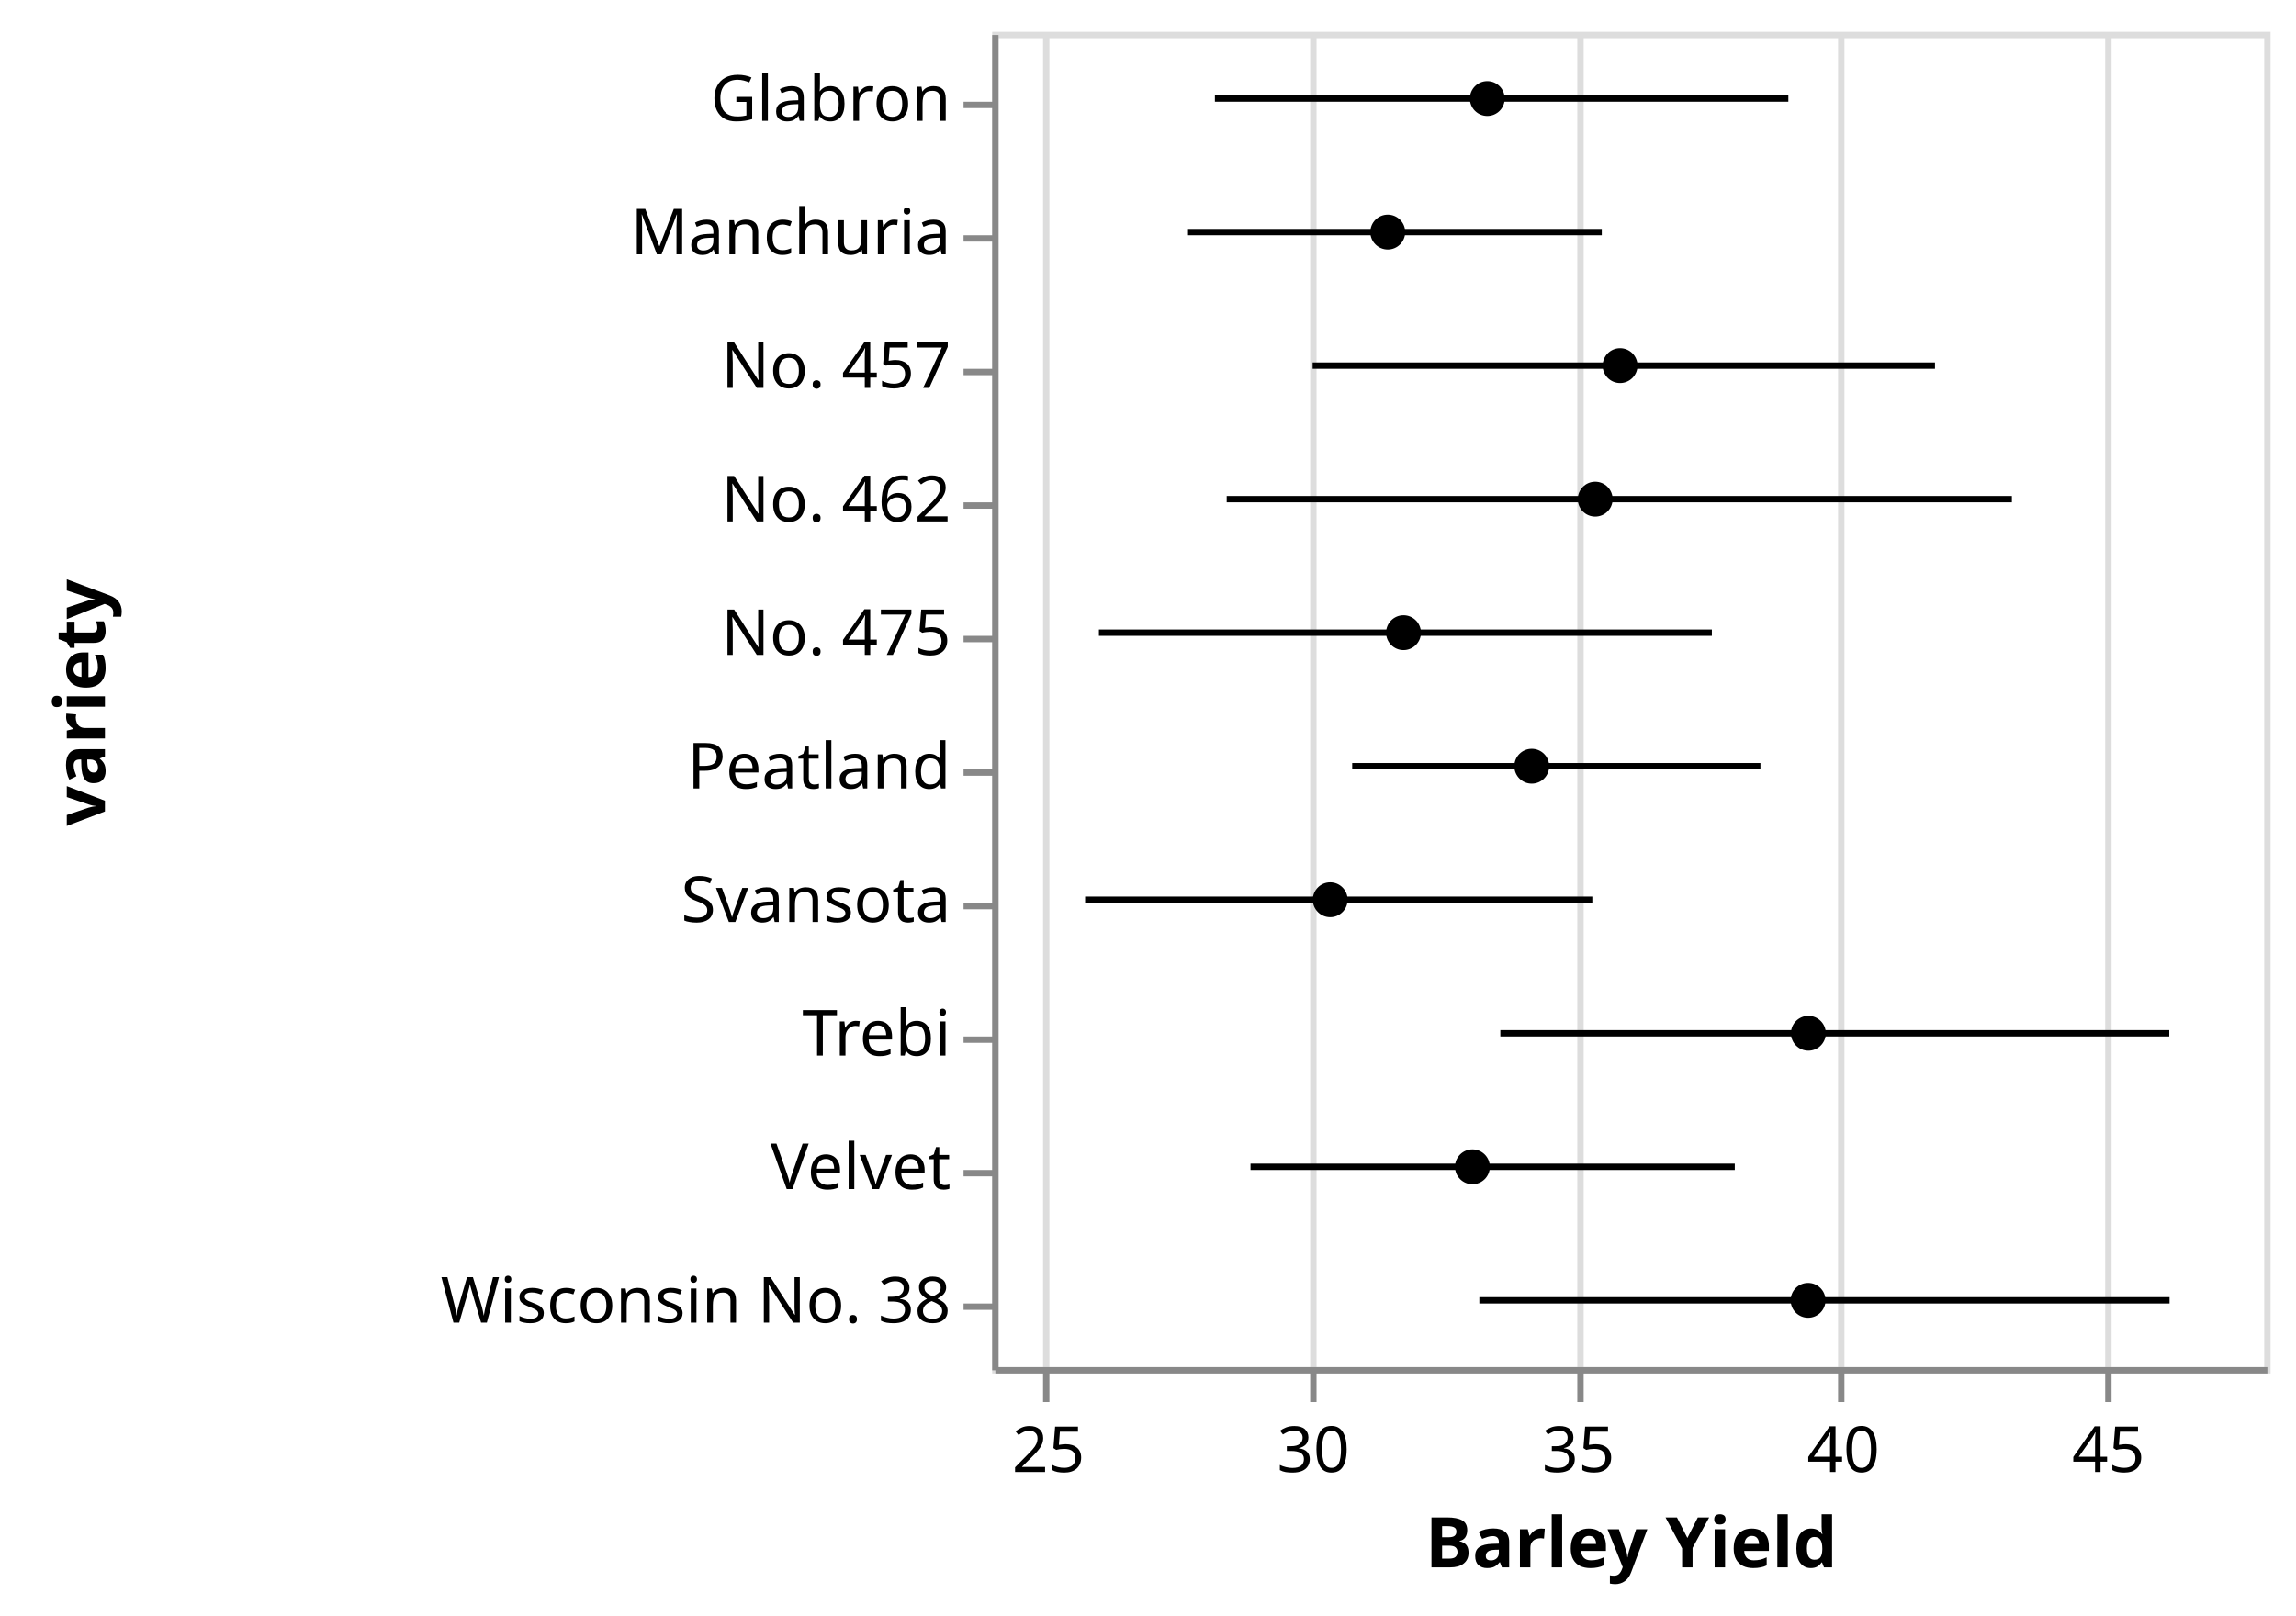
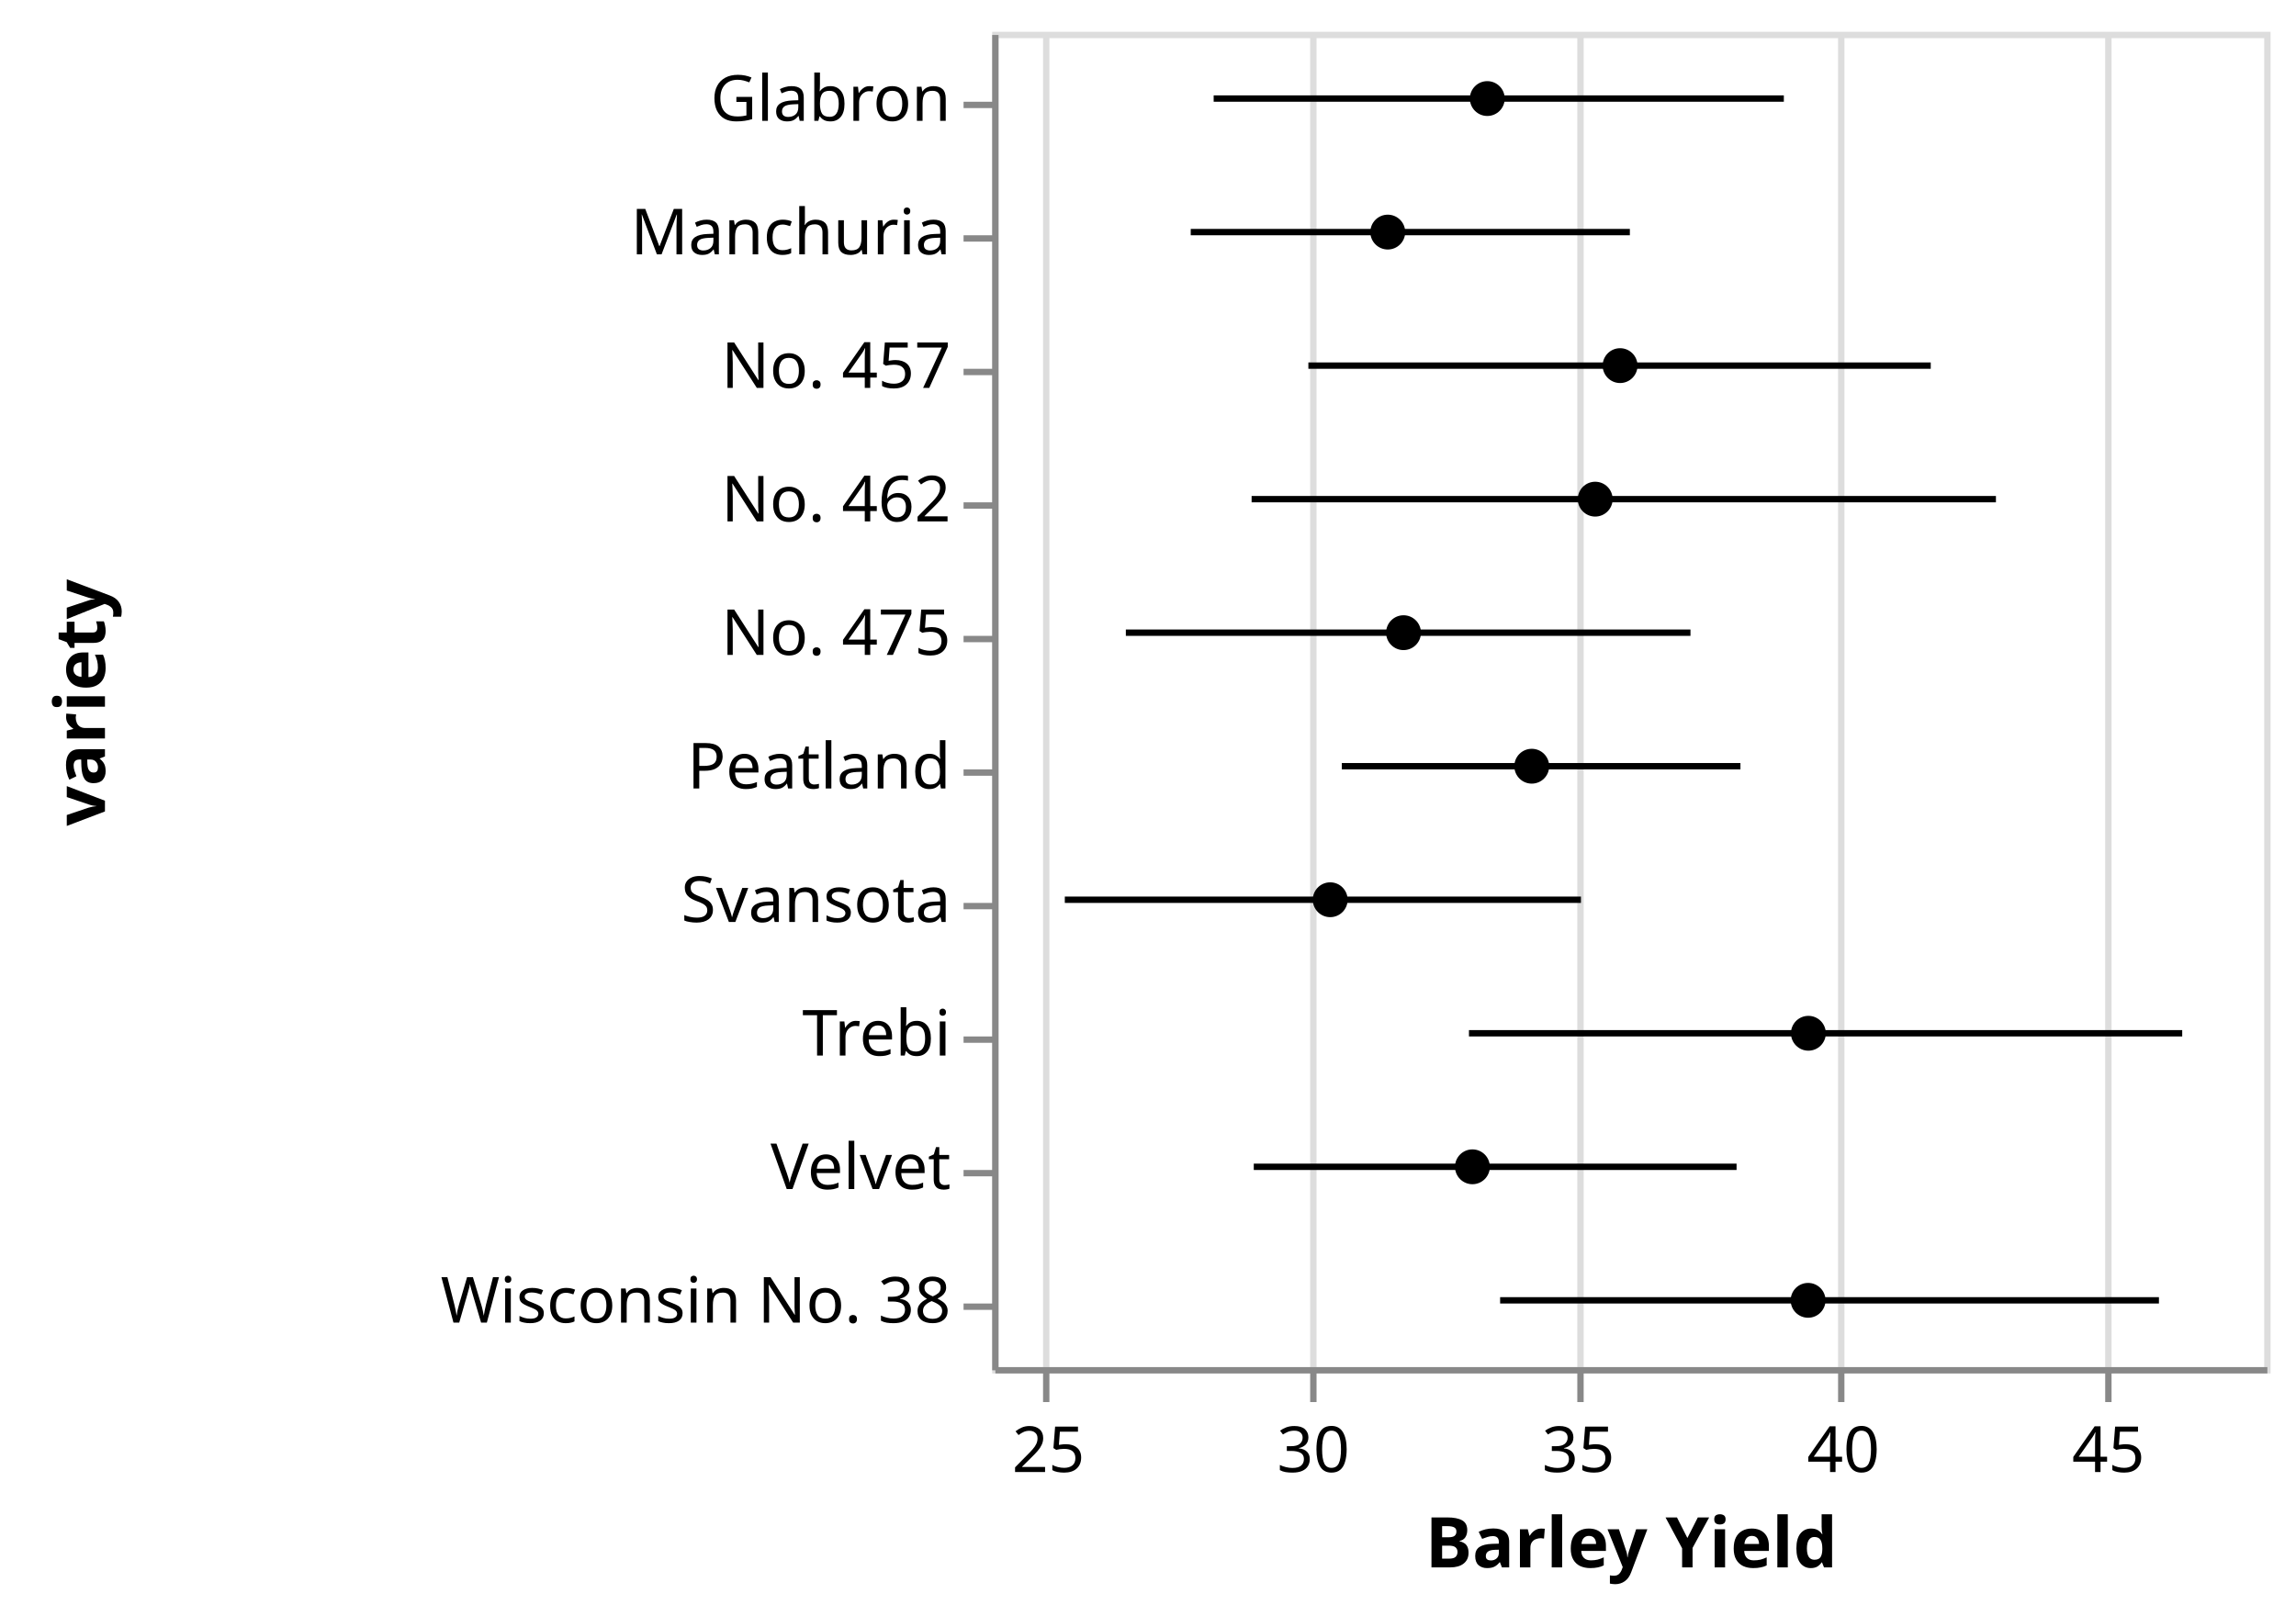
<svg xmlns="http://www.w3.org/2000/svg" class="marks" width="361" height="254" viewBox="0 0 361 254" version="1.1">
  <g transform="translate(156,5)">
    <g class="mark-group role-frame root">
      <g transform="translate(0,0)">
        <path class="background" d="M0.5,0.5h200v210h-200Z" style="fill: transparent; stroke: #ddd;" />
        <g>
          <g class="mark-group role-axis">
            <g transform="translate(0.5,210.5)">
              <path class="background" d="M0,0h0v0h0Z" style="pointer-events: none; fill: none;" />
              <g>
                <g class="mark-rule role-axis-grid" style="pointer-events: none;">
                  <line transform="translate(8,0)" x2="0" y2="-210" style="fill: none; stroke: #ddd; stroke-width: 1; stroke-dasharray: ; opacity: 1;" />
                  <line transform="translate(50,0)" x2="0" y2="-210" style="fill: none; stroke: #ddd; stroke-width: 1; stroke-dasharray: ; opacity: 1;" />
                  <line transform="translate(92,0)" x2="0" y2="-210" style="fill: none; stroke: #ddd; stroke-width: 1; stroke-dasharray: ; opacity: 1;" />
                  <line transform="translate(133,0)" x2="0" y2="-210" style="fill: none; stroke: #ddd; stroke-width: 1; stroke-dasharray: ; opacity: 1;" />
                  <line transform="translate(175,0)" x2="0" y2="-210" style="fill: none; stroke: #ddd; stroke-width: 1; stroke-dasharray: ; opacity: 1;" />
                </g>
              </g>
            </g>
          </g>
          <g class="mark-symbol role-mark layer_0_marks">
            <path transform="translate(62.19908,31.5)" d="M2.739,0A2.739,2.739,0,1,1,-2.739,0A2.739,2.739,0,1,1,2.739,0" style="fill: black; stroke-width: 2;" />
            <path transform="translate(77.84722,10.5)" d="M2.739,0A2.739,2.739,0,1,1,-2.739,0A2.739,2.739,0,1,1,2.739,0" style="fill: black; stroke-width: 2;" />
            <path transform="translate(53.14815,136.5)" d="M2.739,0A2.739,2.739,0,1,1,-2.739,0A2.739,2.739,0,1,1,2.739,0" style="fill: black; stroke-width: 2;" />
            <path transform="translate(75.50924,178.5)" d="M2.739,0A2.739,2.739,0,1,1,-2.739,0A2.739,2.739,0,1,1,2.739,0" style="fill: black; stroke-width: 2;" />
            <path transform="translate(128.3333,157.5)" d="M2.739,0A2.739,2.739,0,1,1,-2.739,0A2.739,2.739,0,1,1,2.739,0" style="fill: black; stroke-width: 2;" />
            <path transform="translate(98.72687,52.5)" d="M2.739,0A2.739,2.739,0,1,1,-2.739,0A2.739,2.739,0,1,1,2.739,0" style="fill: black; stroke-width: 2;" />
            <path transform="translate(94.81484,73.5)" d="M2.739,0A2.739,2.739,0,1,1,-2.739,0A2.739,2.739,0,1,1,2.739,0" style="fill: black; stroke-width: 2;" />
            <path transform="translate(84.83797,115.5)" d="M2.739,0A2.739,2.739,0,1,1,-2.739,0A2.739,2.739,0,1,1,2.739,0" style="fill: black; stroke-width: 2;" />
            <path transform="translate(64.67592,94.5)" d="M2.739,0A2.739,2.739,0,1,1,-2.739,0A2.739,2.739,0,1,1,2.739,0" style="fill: black; stroke-width: 2;" />
            <path transform="translate(128.287,199.5)" d="M2.739,0A2.739,2.739,0,1,1,-2.739,0A2.739,2.739,0,1,1,2.739,0" style="fill: black; stroke-width: 2;" />
          </g>
          <g class="mark-rule role-mark layer_1_marks">
-             <line transform="translate(30.79225,31.5)" x2="65.057" y2="0" style="fill: none; stroke: black;" />
-             <line transform="translate(35.0191,10.5)" x2="90.165" y2="0" style="fill: none; stroke: black;" />
-             <line transform="translate(14.61341,136.5)" x2="79.747" y2="0" style="fill: none; stroke: black;" />
-             <line transform="translate(40.61921,178.5)" x2="76.141" y2="0" style="fill: none; stroke: black;" />
-             <line transform="translate(79.89754,157.5)" x2="105.176" y2="0" style="fill: none; stroke: black;" />
-             <line transform="translate(50.38659,52.5)" x2="97.85" y2="0" style="fill: none; stroke: black;" />
-             <line transform="translate(36.87327,73.5)" x2="123.454" y2="0" style="fill: none; stroke: black;" />
-             <line transform="translate(56.60649,115.5)" x2="64.186" y2="0" style="fill: none; stroke: black;" />
-             <line transform="translate(16.78356,94.5)" x2="96.373" y2="0" style="fill: none; stroke: black;" />
-             <line transform="translate(76.59665,199.5)" x2="108.52" y2="0" style="fill: none; stroke: black;" />
+             <line transform="translate(31.21934,31.5)" x2="69.043" y2="0" style="fill: none; stroke: black;" />
+             <line transform="translate(34.82466,10.5)" x2="89.648" y2="0" style="fill: none; stroke: black;" />
+             <line transform="translate(11.42071,136.5)" x2="81.153" y2="0" style="fill: none; stroke: black;" />
+             <line transform="translate(41.13136,178.5)" x2="75.91" y2="0" style="fill: none; stroke: black;" />
+             <line transform="translate(74.96525,157.5)" x2="112.145" y2="0" style="fill: none; stroke: black;" />
+             <line transform="translate(49.71587,52.5)" x2="97.854" y2="0" style="fill: none; stroke: black;" />
+             <line transform="translate(40.7911,73.5)" x2="117.029" y2="0" style="fill: none; stroke: black;" />
+             <line transform="translate(54.97396,115.5)" x2="62.675" y2="0" style="fill: none; stroke: black;" />
+             <line transform="translate(21.01735,94.5)" x2="88.775" y2="0" style="fill: none; stroke: black;" />
+             <line transform="translate(79.86459,199.5)" x2="103.584" y2="0" style="fill: none; stroke: black;" />
          </g>
          <g class="mark-group role-axis">
            <g transform="translate(0.5,210.5)">
              <path class="background" d="M0,0h0v0h0Z" style="pointer-events: none; fill: none;" />
              <g>
                <g class="mark-rule role-axis-tick" style="pointer-events: none;">
                  <line transform="translate(8,0)" x2="0" y2="5" style="fill: none; stroke: #888; stroke-width: 1; opacity: 1;" />
                  <line transform="translate(50,0)" x2="0" y2="5" style="fill: none; stroke: #888; stroke-width: 1; opacity: 1;" />
                  <line transform="translate(92,0)" x2="0" y2="5" style="fill: none; stroke: #888; stroke-width: 1; opacity: 1;" />
                  <line transform="translate(133,0)" x2="0" y2="5" style="fill: none; stroke: #888; stroke-width: 1; opacity: 1;" />
                  <line transform="translate(175,0)" x2="0" y2="5" style="fill: none; stroke: #888; stroke-width: 1; opacity: 1;" />
                </g>
                <g class="mark-text role-axis-label" style="pointer-events: none;">
                  <text text-anchor="middle" transform="translate(8.333333,16)" style="font: 10px sans-serif; fill: #000; opacity: 1;">25</text>
                  <text text-anchor="middle" transform="translate(50,16)" style="font: 10px sans-serif; fill: #000; opacity: 1;">30</text>
                  <text text-anchor="middle" transform="translate(91.66667,16)" style="font: 10px sans-serif; fill: #000; opacity: 1;">35</text>
                  <text text-anchor="middle" transform="translate(133.3333,16)" style="font: 10px sans-serif; fill: #000; opacity: 1;">40</text>
                  <text text-anchor="middle" transform="translate(175,16)" style="font: 10px sans-serif; fill: #000; opacity: 1;">45</text>
                </g>
                <g class="mark-rule role-axis-domain" style="pointer-events: none;">
                  <line transform="translate(0,0)" x2="200" y2="0" style="fill: none; stroke: #888; stroke-width: 1; opacity: 1;" />
                </g>
                <g class="mark-text role-axis-title" style="pointer-events: none;">
                  <text text-anchor="middle" transform="translate(100,31)" style="font: bold 11px sans-serif; fill: #000; opacity: 1;">Barley Yield</text>
                </g>
              </g>
            </g>
          </g>
          <g class="mark-group role-axis">
            <g transform="translate(0.5,0.5)">
              <path class="background" d="M0,0h0v0h0Z" style="pointer-events: none; fill: none;" />
              <g>
                <g class="mark-rule role-axis-tick" style="pointer-events: none;">
                  <line transform="translate(0,11)" x2="-5" y2="0" style="fill: none; stroke: #888; stroke-width: 1; opacity: 1;" />
                  <line transform="translate(0,32)" x2="-5" y2="0" style="fill: none; stroke: #888; stroke-width: 1; opacity: 1;" />
                  <line transform="translate(0,53)" x2="-5" y2="0" style="fill: none; stroke: #888; stroke-width: 1; opacity: 1;" />
                  <line transform="translate(0,74)" x2="-5" y2="0" style="fill: none; stroke: #888; stroke-width: 1; opacity: 1;" />
                  <line transform="translate(0,95)" x2="-5" y2="0" style="fill: none; stroke: #888; stroke-width: 1; opacity: 1;" />
                  <line transform="translate(0,116)" x2="-5" y2="0" style="fill: none; stroke: #888; stroke-width: 1; opacity: 1;" />
                  <line transform="translate(0,137)" x2="-5" y2="0" style="fill: none; stroke: #888; stroke-width: 1; opacity: 1;" />
                  <line transform="translate(0,158)" x2="-5" y2="0" style="fill: none; stroke: #888; stroke-width: 1; opacity: 1;" />
                  <line transform="translate(0,179)" x2="-5" y2="0" style="fill: none; stroke: #888; stroke-width: 1; opacity: 1;" />
                  <line transform="translate(0,200)" x2="-5" y2="0" style="fill: none; stroke: #888; stroke-width: 1; opacity: 1;" />
                </g>
                <g class="mark-text role-axis-label" style="pointer-events: none;">
                  <text text-anchor="end" transform="translate(-7,13.5)" style="font: 10px sans-serif; fill: #000; opacity: 1;">Glabron</text>
                  <text text-anchor="end" transform="translate(-7,34.5)" style="font: 10px sans-serif; fill: #000; opacity: 1;">Manchuria</text>
                  <text text-anchor="end" transform="translate(-7,55.5)" style="font: 10px sans-serif; fill: #000; opacity: 1;">No. 457</text>
                  <text text-anchor="end" transform="translate(-7,76.5)" style="font: 10px sans-serif; fill: #000; opacity: 1;">No. 462</text>
                  <text text-anchor="end" transform="translate(-7,97.5)" style="font: 10px sans-serif; fill: #000; opacity: 1;">No. 475</text>
                  <text text-anchor="end" transform="translate(-7,118.5)" style="font: 10px sans-serif; fill: #000; opacity: 1;">Peatland</text>
                  <text text-anchor="end" transform="translate(-7,139.5)" style="font: 10px sans-serif; fill: #000; opacity: 1;">Svansota</text>
                  <text text-anchor="end" transform="translate(-7,160.5)" style="font: 10px sans-serif; fill: #000; opacity: 1;">Trebi</text>
                  <text text-anchor="end" transform="translate(-7,181.5)" style="font: 10px sans-serif; fill: #000; opacity: 1;">Velvet</text>
                  <text text-anchor="end" transform="translate(-7,202.5)" style="font: 10px sans-serif; fill: #000; opacity: 1;">Wisconsin No. 38</text>
                </g>
                <g class="mark-rule role-axis-domain" style="pointer-events: none;">
                  <line transform="translate(0,0)" x2="0" y2="210" style="fill: none; stroke: #888; stroke-width: 1; opacity: 1;" />
                </g>
                <g class="mark-text role-axis-title" style="pointer-events: none;">
                  <text text-anchor="middle" transform="translate(-138,105) rotate(-90) translate(0,-2)" style="font: bold 11px sans-serif; fill: #000; opacity: 1;">variety</text>
                </g>
              </g>
            </g>
          </g>
        </g>
      </g>
    </g>
  </g>
</svg>
